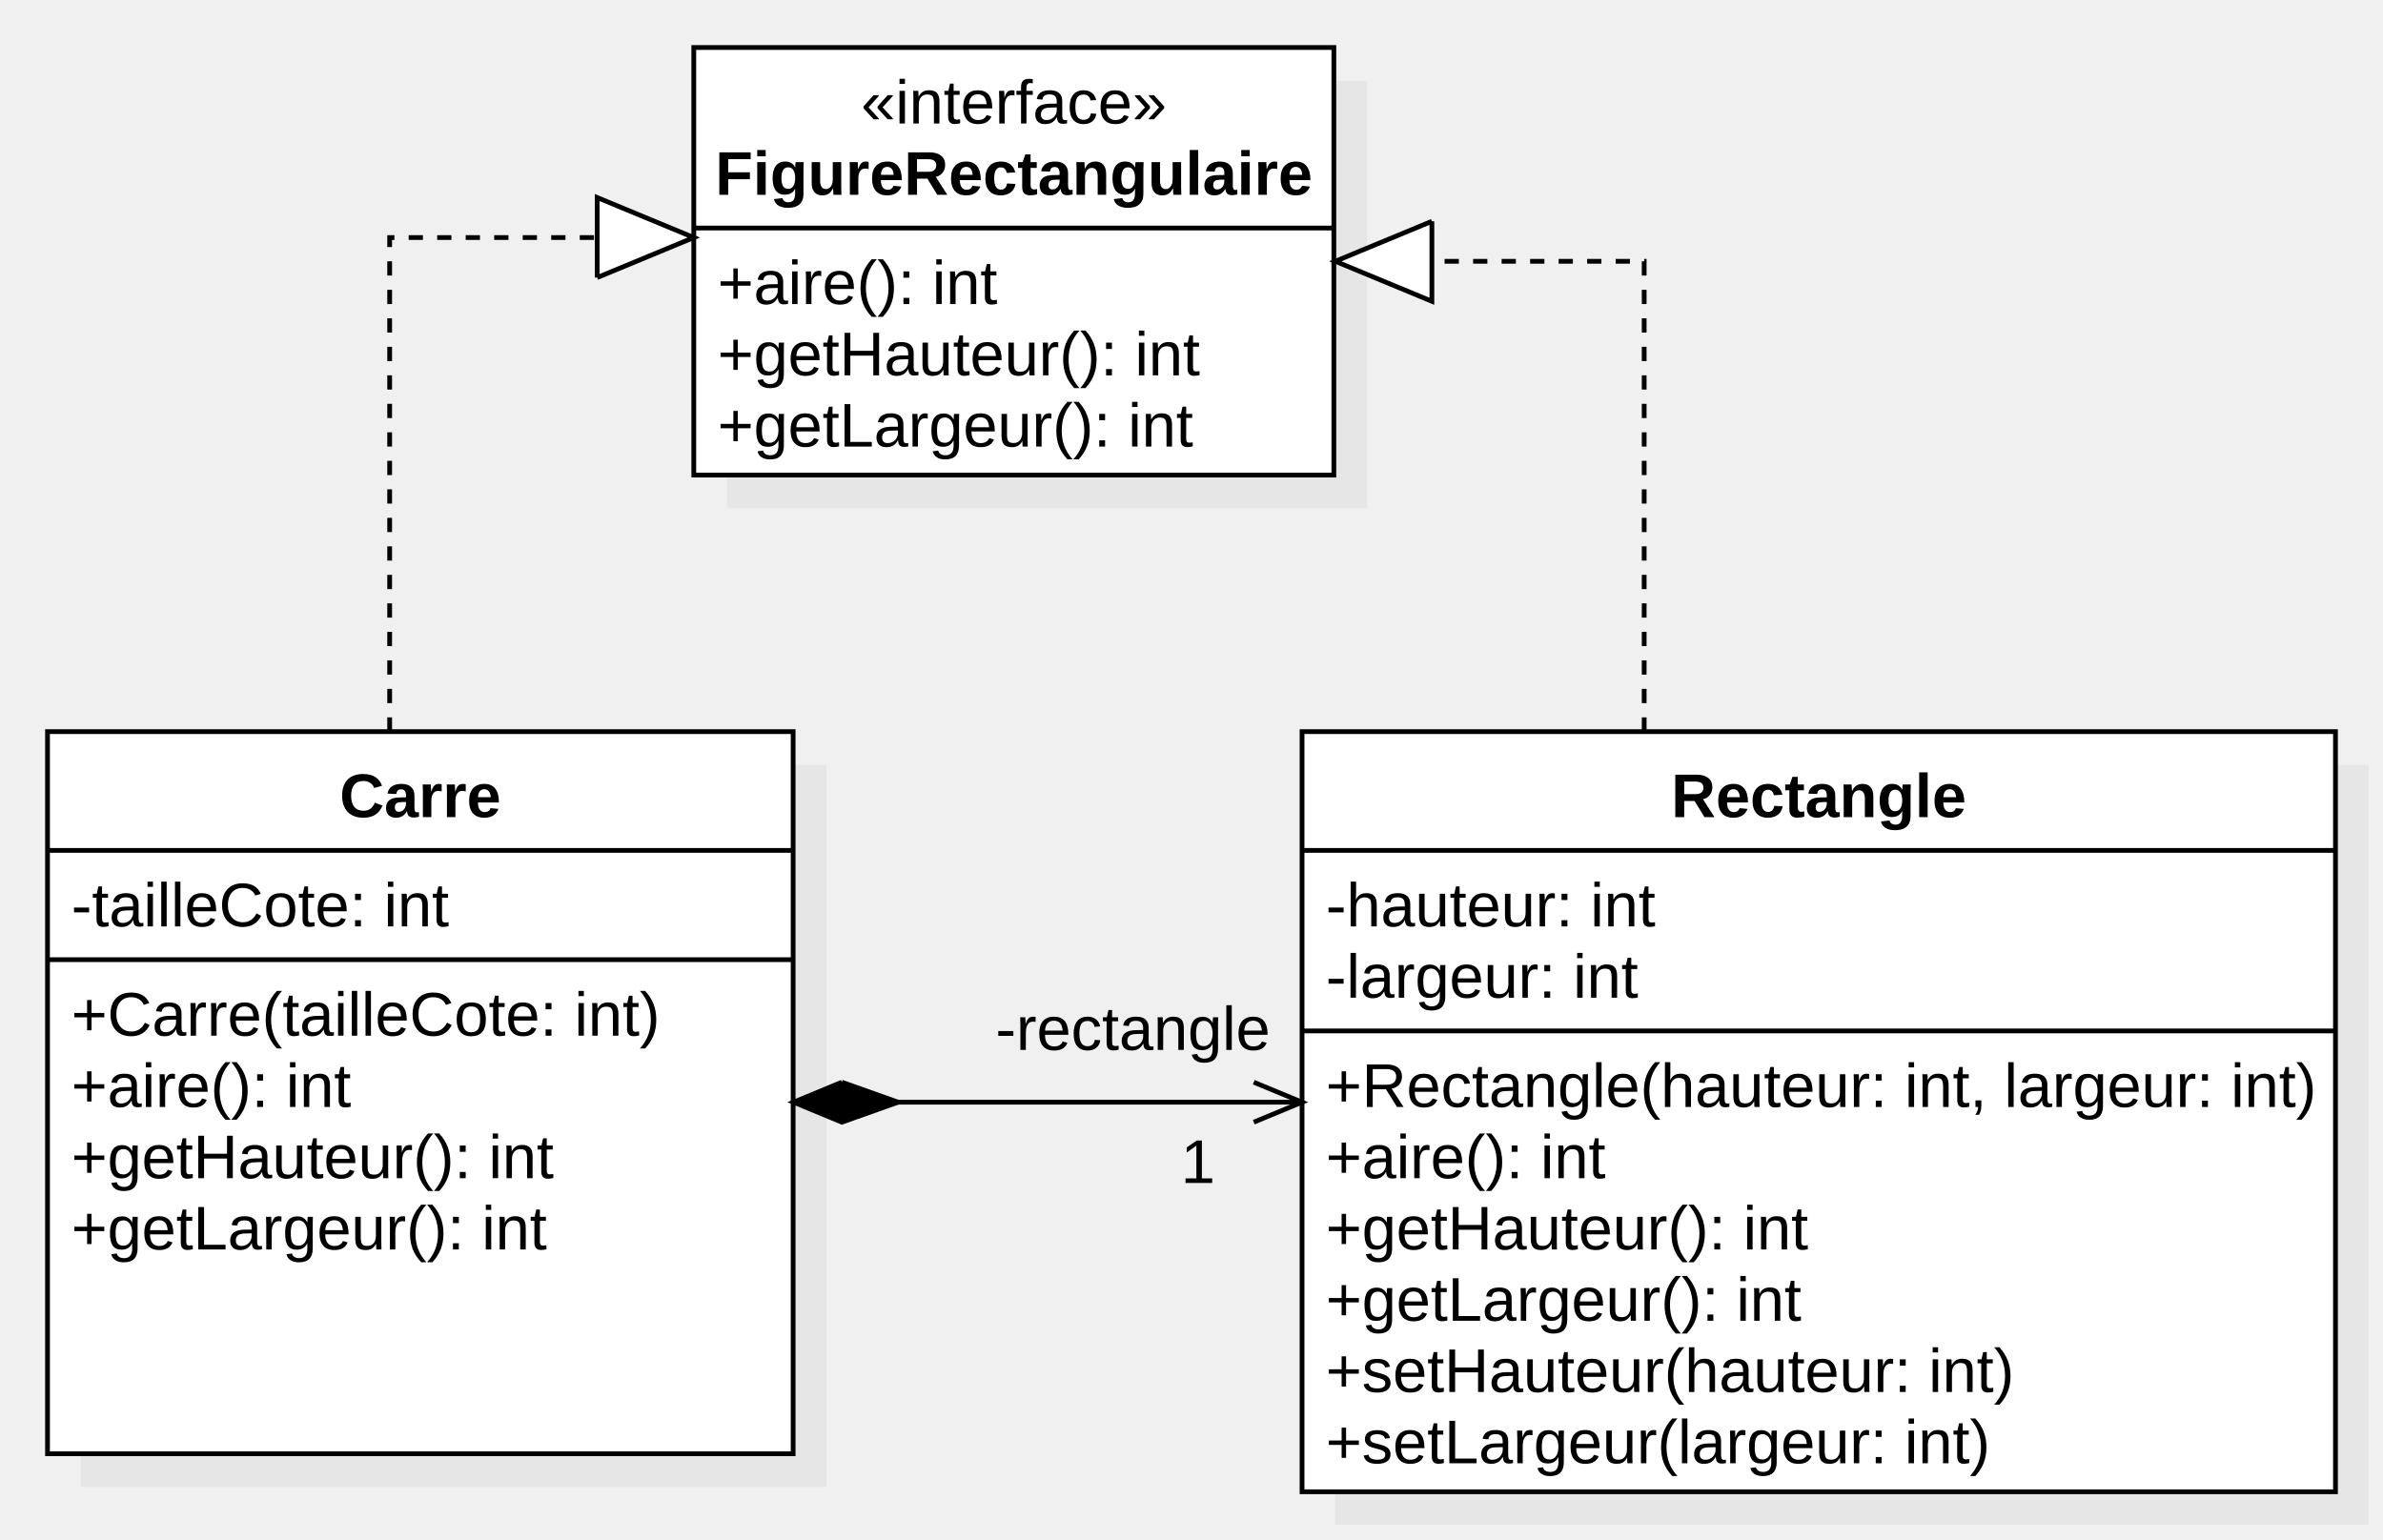
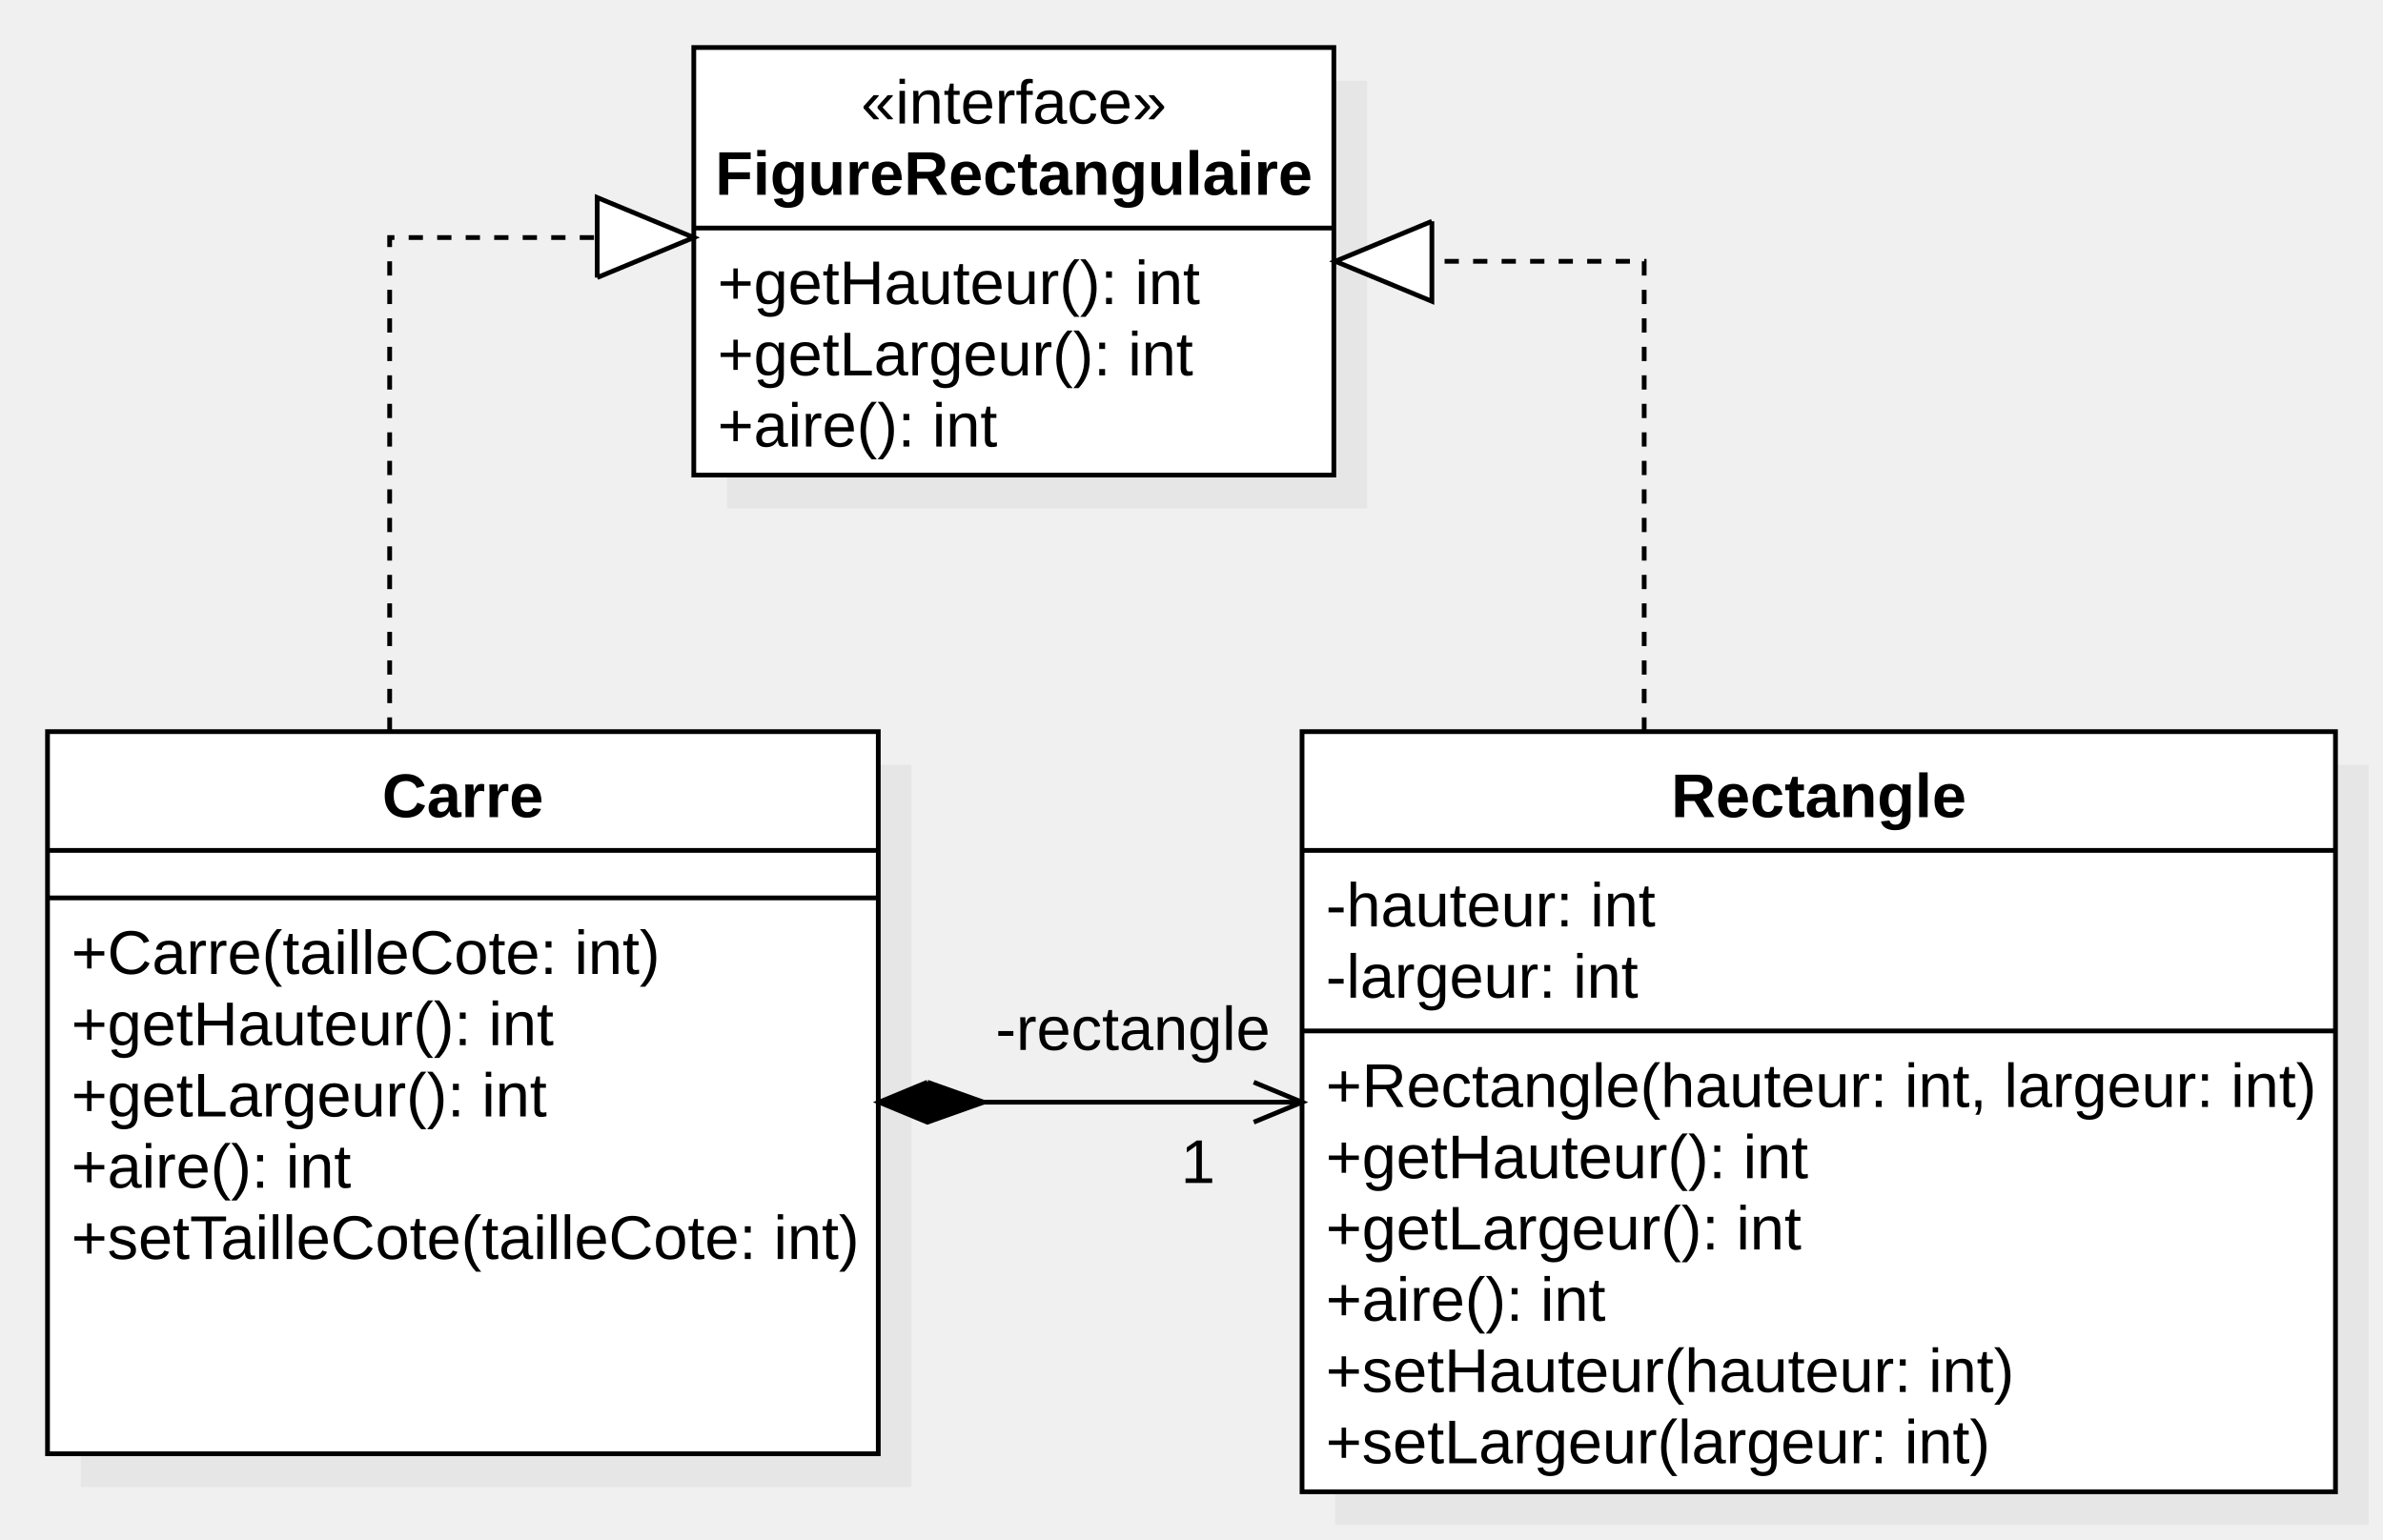
<svg xmlns="http://www.w3.org/2000/svg" version="1.1" width="501.476" height="324">
  <defs />
  <g>
    <g transform="translate(-342,-198) scale(1,1)">
      <rect fill="#C0C0C0" stroke="none" x="495" y="215" width="134.696" height="90" opacity="0.2" />
    </g>
    <g transform="translate(-342,-198) scale(1,1)">
      <rect fill="#ffffff" stroke="none" x="488" y="208" width="134.696" height="90" />
    </g>
    <g transform="translate(-342,-198) scale(1,1)">
      <path fill="none" stroke="#000000" d="M 488 208 L 622.696 208 L 622.696 298 L 488 298 L 488 208 Z Z" stroke-miterlimit="10" />
    </g>
    <g transform="translate(-342,-198) scale(1,1)">
      <path fill="none" stroke="#000000" d="M 488 246 L 622.696 246" stroke-miterlimit="10" />
    </g>
    <g transform="translate(-342,-198) scale(1,1)">
      <g>
        <path fill="none" stroke="none" />
        <text fill="#000000" stroke="none" font-family="Arial" font-size="13px" font-style="normal" font-weight="normal" text-decoration="none" x="523.188" y="224">«interface»</text>
      </g>
    </g>
    <g transform="translate(-342,-198) scale(1,1)">
      <g>
        <path fill="none" stroke="none" />
        <text fill="#000000" stroke="none" font-family="Arial" font-size="13px" font-style="normal" font-weight="bold" text-decoration="none" x="492.5" y="239">FigureRectangulaire</text>
      </g>
    </g>
    <g transform="translate(-342,-198) scale(1,1)">
      <g>
        <path fill="none" stroke="none" />
-         <text fill="#000000" stroke="none" font-family="Arial" font-size="13px" font-style="normal" font-weight="normal" text-decoration="none" x="493" y="262">+aire(): int</text>
-       </g>
-     </g>
-     <g transform="translate(-342,-198) scale(1,1)">
-       <g>
-         <path fill="none" stroke="none" />
-         <text fill="#000000" stroke="none" font-family="Arial" font-size="13px" font-style="normal" font-weight="normal" text-decoration="none" x="493" y="277">+getHauteur(): int</text>
-       </g>
-     </g>
-     <g transform="translate(-342,-198) scale(1,1)">
-       <g>
-         <path fill="none" stroke="none" />
-         <text fill="#000000" stroke="none" font-family="Arial" font-size="13px" font-style="normal" font-weight="normal" text-decoration="none" x="493" y="292">+getLargeur(): int</text>
-       </g>
-     </g>
-     <g transform="translate(-342,-198) scale(1,1)">
-       <rect fill="#C0C0C0" stroke="none" x="359" y="359" width="156.906" height="152" opacity="0.2" />
-     </g>
-     <g transform="translate(-342,-198) scale(1,1)">
-       <rect fill="#ffffff" stroke="none" x="352" y="352" width="156.906" height="152" />
-     </g>
-     <g transform="translate(-342,-198) scale(1,1)">
-       <path fill="none" stroke="#000000" d="M 352 352 L 508.906 352 L 508.906 504 L 352 504 L 352 352 Z Z" stroke-miterlimit="10" />
-     </g>
-     <g transform="translate(-342,-198) scale(1,1)">
-       <path fill="none" stroke="#000000" d="M 352 377 L 508.906 377" stroke-miterlimit="10" />
-     </g>
-     <g transform="translate(-342,-198) scale(1,1)">
-       <path fill="none" stroke="#000000" d="M 352 400 L 508.906 400" stroke-miterlimit="10" />
-     </g>
-     <g transform="translate(-342,-198) scale(1,1)">
-       <g>
-         <path fill="none" stroke="none" />
-         <text fill="#000000" stroke="none" font-family="Arial" font-size="13px" font-style="normal" font-weight="bold" text-decoration="none" x="413.47" y="370">Carre</text>
-       </g>
-     </g>
-     <g transform="translate(-342,-198) scale(1,1)">
-       <g>
-         <path fill="none" stroke="none" />
-         <text fill="#000000" stroke="none" font-family="Arial" font-size="13px" font-style="normal" font-weight="normal" text-decoration="none" x="357" y="393">-tailleCote: int</text>
-       </g>
-     </g>
-     <g transform="translate(-342,-198) scale(1,1)">
-       <g>
-         <path fill="none" stroke="none" />
-         <text fill="#000000" stroke="none" font-family="Arial" font-size="13px" font-style="normal" font-weight="normal" text-decoration="none" x="357" y="416">+Carre(tailleCote: int)</text>
-       </g>
-     </g>
-     <g transform="translate(-342,-198) scale(1,1)">
-       <g>
-         <path fill="none" stroke="none" />
-         <text fill="#000000" stroke="none" font-family="Arial" font-size="13px" font-style="normal" font-weight="normal" text-decoration="none" x="357" y="431">+aire(): int</text>
-       </g>
-     </g>
-     <g transform="translate(-342,-198) scale(1,1)">
-       <g>
-         <path fill="none" stroke="none" />
-         <text fill="#000000" stroke="none" font-family="Arial" font-size="13px" font-style="normal" font-weight="normal" text-decoration="none" x="357" y="446">+getHauteur(): int</text>
-       </g>
-     </g>
-     <g transform="translate(-342,-198) scale(1,1)">
-       <g>
-         <path fill="none" stroke="none" />
-         <text fill="#000000" stroke="none" font-family="Arial" font-size="13px" font-style="normal" font-weight="normal" text-decoration="none" x="357" y="461">+getLargeur(): int</text>
+         <text fill="#000000" stroke="none" font-family="Arial" font-size="13px" font-style="normal" font-weight="normal" text-decoration="none" x="493" y="262">+getHauteur(): int</text>
+       </g>
+     </g>
+     <g transform="translate(-342,-198) scale(1,1)">
+       <g>
+         <path fill="none" stroke="none" />
+         <text fill="#000000" stroke="none" font-family="Arial" font-size="13px" font-style="normal" font-weight="normal" text-decoration="none" x="493" y="277">+getLargeur(): int</text>
+       </g>
+     </g>
+     <g transform="translate(-342,-198) scale(1,1)">
+       <g>
+         <path fill="none" stroke="none" />
+         <text fill="#000000" stroke="none" font-family="Arial" font-size="13px" font-style="normal" font-weight="normal" text-decoration="none" x="493" y="292">+aire(): int</text>
+       </g>
+     </g>
+     <g transform="translate(-342,-198) scale(1,1)">
+       <rect fill="#C0C0C0" stroke="none" x="359" y="359" width="174.826" height="152" opacity="0.2" />
+     </g>
+     <g transform="translate(-342,-198) scale(1,1)">
+       <rect fill="#ffffff" stroke="none" x="352" y="352" width="174.826" height="152" />
+     </g>
+     <g transform="translate(-342,-198) scale(1,1)">
+       <path fill="none" stroke="#000000" d="M 352 352 L 526.826 352 L 526.826 504 L 352 504 L 352 352 Z Z" stroke-miterlimit="10" />
+     </g>
+     <g transform="translate(-342,-198) scale(1,1)">
+       <path fill="none" stroke="#000000" d="M 352 377 L 526.826 377" stroke-miterlimit="10" />
+     </g>
+     <g transform="translate(-342,-198) scale(1,1)">
+       <path fill="none" stroke="#000000" d="M 352 387 L 526.826 387" stroke-miterlimit="10" />
+     </g>
+     <g transform="translate(-342,-198) scale(1,1)">
+       <g>
+         <path fill="none" stroke="none" />
+         <text fill="#000000" stroke="none" font-family="Arial" font-size="13px" font-style="normal" font-weight="bold" text-decoration="none" x="422.43" y="370">Carre</text>
+       </g>
+     </g>
+     <g transform="translate(-342,-198) scale(1,1)">
+       <g>
+         <path fill="none" stroke="none" />
+         <text fill="#000000" stroke="none" font-family="Arial" font-size="13px" font-style="normal" font-weight="normal" text-decoration="none" x="357" y="403">+Carre(tailleCote: int)</text>
+       </g>
+     </g>
+     <g transform="translate(-342,-198) scale(1,1)">
+       <g>
+         <path fill="none" stroke="none" />
+         <text fill="#000000" stroke="none" font-family="Arial" font-size="13px" font-style="normal" font-weight="normal" text-decoration="none" x="357" y="418">+getHauteur(): int</text>
+       </g>
+     </g>
+     <g transform="translate(-342,-198) scale(1,1)">
+       <g>
+         <path fill="none" stroke="none" />
+         <text fill="#000000" stroke="none" font-family="Arial" font-size="13px" font-style="normal" font-weight="normal" text-decoration="none" x="357" y="433">+getLargeur(): int</text>
+       </g>
+     </g>
+     <g transform="translate(-342,-198) scale(1,1)">
+       <g>
+         <path fill="none" stroke="none" />
+         <text fill="#000000" stroke="none" font-family="Arial" font-size="13px" font-style="normal" font-weight="normal" text-decoration="none" x="357" y="448">+aire(): int</text>
+       </g>
+     </g>
+     <g transform="translate(-342,-198) scale(1,1)">
+       <g>
+         <path fill="none" stroke="none" />
+         <text fill="#000000" stroke="none" font-family="Arial" font-size="13px" font-style="normal" font-weight="normal" text-decoration="none" x="357" y="463">+setTailleCote(tailleCote: int)</text>
      </g>
    </g>
    <g transform="translate(-342,-198) scale(1,1)">
      <rect fill="#C0C0C0" stroke="none" x="623" y="359" width="217.476" height="160" opacity="0.2" />
    </g>
    <g transform="translate(-342,-198) scale(1,1)">
      <rect fill="#ffffff" stroke="none" x="616" y="352" width="217.476" height="160" />
    </g>
    <g transform="translate(-342,-198) scale(1,1)">
      <path fill="none" stroke="#000000" d="M 616 352 L 833.476 352 L 833.476 512 L 616 512 L 616 352 Z Z" stroke-miterlimit="10" />
    </g>
    <g transform="translate(-342,-198) scale(1,1)">
      <path fill="none" stroke="#000000" d="M 616 377 L 833.476 377" stroke-miterlimit="10" />
    </g>
    <g transform="translate(-342,-198) scale(1,1)">
      <path fill="none" stroke="#000000" d="M 616 415 L 833.476 415" stroke-miterlimit="10" />
    </g>
    <g transform="translate(-342,-198) scale(1,1)">
      <g>
        <path fill="none" stroke="none" />
        <text fill="#000000" stroke="none" font-family="Arial" font-size="13px" font-style="normal" font-weight="bold" text-decoration="none" x="693.673" y="370">Rectangle</text>
      </g>
    </g>
    <g transform="translate(-342,-198) scale(1,1)">
      <g>
        <path fill="none" stroke="none" />
        <text fill="#000000" stroke="none" font-family="Arial" font-size="13px" font-style="normal" font-weight="normal" text-decoration="none" x="621" y="393">-hauteur: int</text>
      </g>
    </g>
    <g transform="translate(-342,-198) scale(1,1)">
      <g>
        <path fill="none" stroke="none" />
        <text fill="#000000" stroke="none" font-family="Arial" font-size="13px" font-style="normal" font-weight="normal" text-decoration="none" x="621" y="408">-largeur: int</text>
      </g>
    </g>
    <g transform="translate(-342,-198) scale(1,1)">
      <g>
        <path fill="none" stroke="none" />
        <text fill="#000000" stroke="none" font-family="Arial" font-size="13px" font-style="normal" font-weight="normal" text-decoration="none" x="621" y="431">+Rectangle(hauteur: int, largeur: int)</text>
      </g>
    </g>
    <g transform="translate(-342,-198) scale(1,1)">
      <g>
        <path fill="none" stroke="none" />
-         <text fill="#000000" stroke="none" font-family="Arial" font-size="13px" font-style="normal" font-weight="normal" text-decoration="none" x="621" y="446">+aire(): int</text>
-       </g>
-     </g>
-     <g transform="translate(-342,-198) scale(1,1)">
-       <g>
-         <path fill="none" stroke="none" />
-         <text fill="#000000" stroke="none" font-family="Arial" font-size="13px" font-style="normal" font-weight="normal" text-decoration="none" x="621" y="461">+getHauteur(): int</text>
-       </g>
-     </g>
-     <g transform="translate(-342,-198) scale(1,1)">
-       <g>
-         <path fill="none" stroke="none" />
-         <text fill="#000000" stroke="none" font-family="Arial" font-size="13px" font-style="normal" font-weight="normal" text-decoration="none" x="621" y="476">+getLargeur(): int</text>
+         <text fill="#000000" stroke="none" font-family="Arial" font-size="13px" font-style="normal" font-weight="normal" text-decoration="none" x="621" y="446">+getHauteur(): int</text>
+       </g>
+     </g>
+     <g transform="translate(-342,-198) scale(1,1)">
+       <g>
+         <path fill="none" stroke="none" />
+         <text fill="#000000" stroke="none" font-family="Arial" font-size="13px" font-style="normal" font-weight="normal" text-decoration="none" x="621" y="461">+getLargeur(): int</text>
+       </g>
+     </g>
+     <g transform="translate(-342,-198) scale(1,1)">
+       <g>
+         <path fill="none" stroke="none" />
+         <text fill="#000000" stroke="none" font-family="Arial" font-size="13px" font-style="normal" font-weight="normal" text-decoration="none" x="621" y="476">+aire(): int</text>
      </g>
    </g>
    <g transform="translate(-342,-198) scale(1,1)">
      <g>
        <path fill="none" stroke="none" />
        <text fill="#000000" stroke="none" font-family="Arial" font-size="13px" font-style="normal" font-weight="normal" text-decoration="none" x="621" y="491">+setHauteur(hauteur: int)</text>
      </g>
    </g>
    <g transform="translate(-342,-198) scale(1,1)">
      <g>
        <path fill="none" stroke="none" />
        <text fill="#000000" stroke="none" font-family="Arial" font-size="13px" font-style="normal" font-weight="normal" text-decoration="none" x="621" y="506">+setLargeur(largeur: int)</text>
      </g>
    </g>
    <g transform="translate(-342,-198) scale(1,1)">
-       <path fill="none" stroke="#000000" d="M 509 430 L 616 430" stroke-miterlimit="10" />
+       <path fill="none" stroke="#000000" d="M 527 430 L 616 430" stroke-miterlimit="10" />
    </g>
    <g transform="translate(-342,-198) scale(1,1)">
      <path fill="none" stroke="#000000" d="M 605.837 434.21 L 616 430 L 605.837 425.79" stroke-miterlimit="10" />
    </g>
    <g transform="translate(-342,-198) scale(1,1)">
-       <path fill="#000000" stroke="none" d="M 519.163 425.79 L 509 430 L 519.163 434.21 L 531 430" />
-     </g>
-     <g transform="translate(-342,-198) scale(1,1)">
-       <path fill="none" stroke="#000000" d="M 519.163 425.79 L 509 430 L 519.163 434.21 L 531 430 L 519.163 425.79" stroke-miterlimit="10" />
+       <path fill="#000000" stroke="none" d="M 537.163 425.79 L 527 430 L 537.163 434.21 L 549 430" />
+     </g>
+     <g transform="translate(-342,-198) scale(1,1)">
+       <path fill="none" stroke="#000000" d="M 537.163 425.79 L 527 430 L 537.163 434.21 L 549 430 L 537.163 425.79" stroke-miterlimit="10" />
    </g>
    <g transform="translate(-342,-198) scale(1,1)">
      <g>
        <path fill="none" stroke="none" />
        <text fill="#000000" stroke="none" font-family="Arial" font-size="13px" font-style="normal" font-weight="normal" text-decoration="none" x="551.5" y="419">-rectangle</text>
      </g>
    </g>
    <g transform="translate(-342,-198) scale(1,1)">
      <g>
        <path fill="none" stroke="none" />
        <text fill="#000000" stroke="none" font-family="Arial" font-size="13px" font-style="normal" font-weight="normal" text-decoration="none" x="590.5" y="447">1</text>
      </g>
    </g>
    <g transform="translate(-342,-198) scale(1,1)">
      <path fill="none" stroke="#000000" d="M 424 352 L 424 248 L 488 248" stroke-miterlimit="10" stroke-dasharray="3" />
    </g>
    <g transform="translate(-342,-198) scale(1,1)">
      <path fill="#FFFFFF" stroke="none" d="M 467.675 256.419 L 488 248 L 467.675 239.581" />
    </g>
    <g transform="translate(-342,-198) scale(1,1)">
      <path fill="none" stroke="#000000" d="M 467.675 256.419 L 488 248 L 467.675 239.581 L 467.675 256.419" stroke-miterlimit="10" />
    </g>
    <g transform="translate(-342,-198) scale(1,1)">
      <path fill="none" stroke="#000000" d="M 688 352 L 688 253 L 623 253" stroke-miterlimit="10" stroke-dasharray="3" />
    </g>
    <g transform="translate(-342,-198) scale(1,1)">
      <path fill="#FFFFFF" stroke="none" d="M 643.325 244.581 L 623 253 L 643.325 261.419" />
    </g>
    <g transform="translate(-342,-198) scale(1,1)">
      <path fill="none" stroke="#000000" d="M 643.325 244.581 L 623 253 L 643.325 261.419 L 643.325 244.581" stroke-miterlimit="10" />
    </g>
  </g>
</svg>
